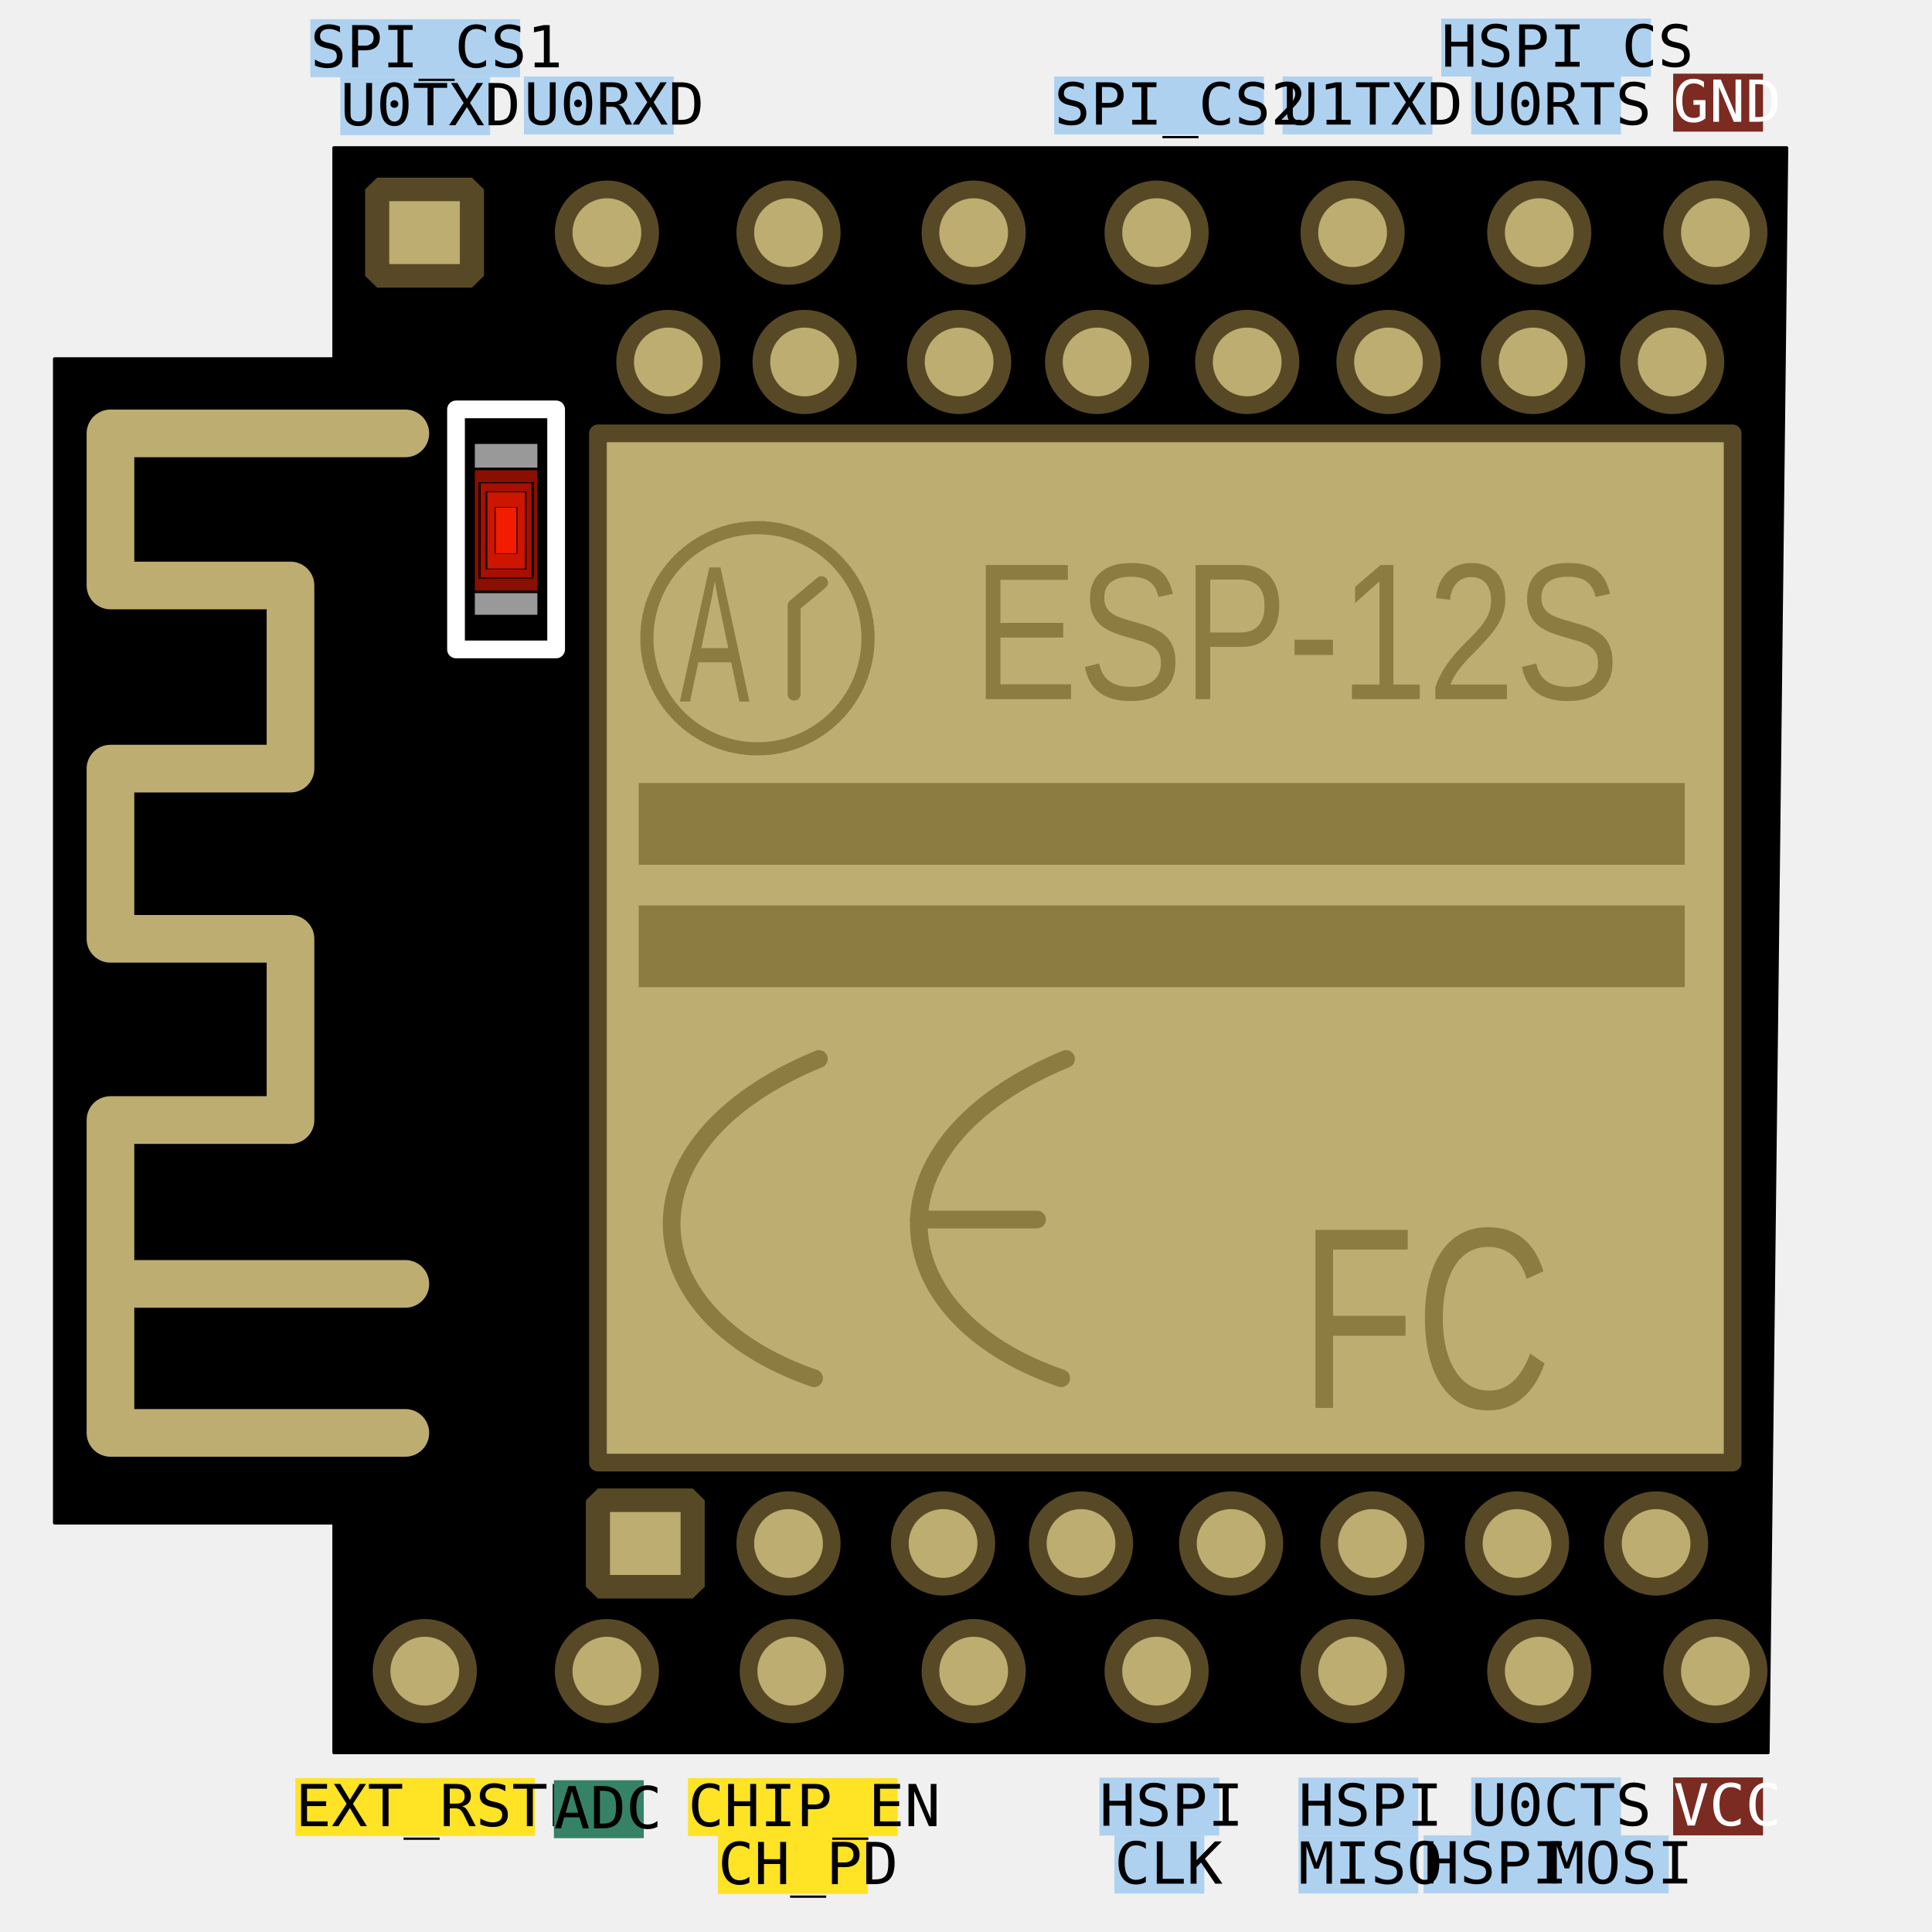
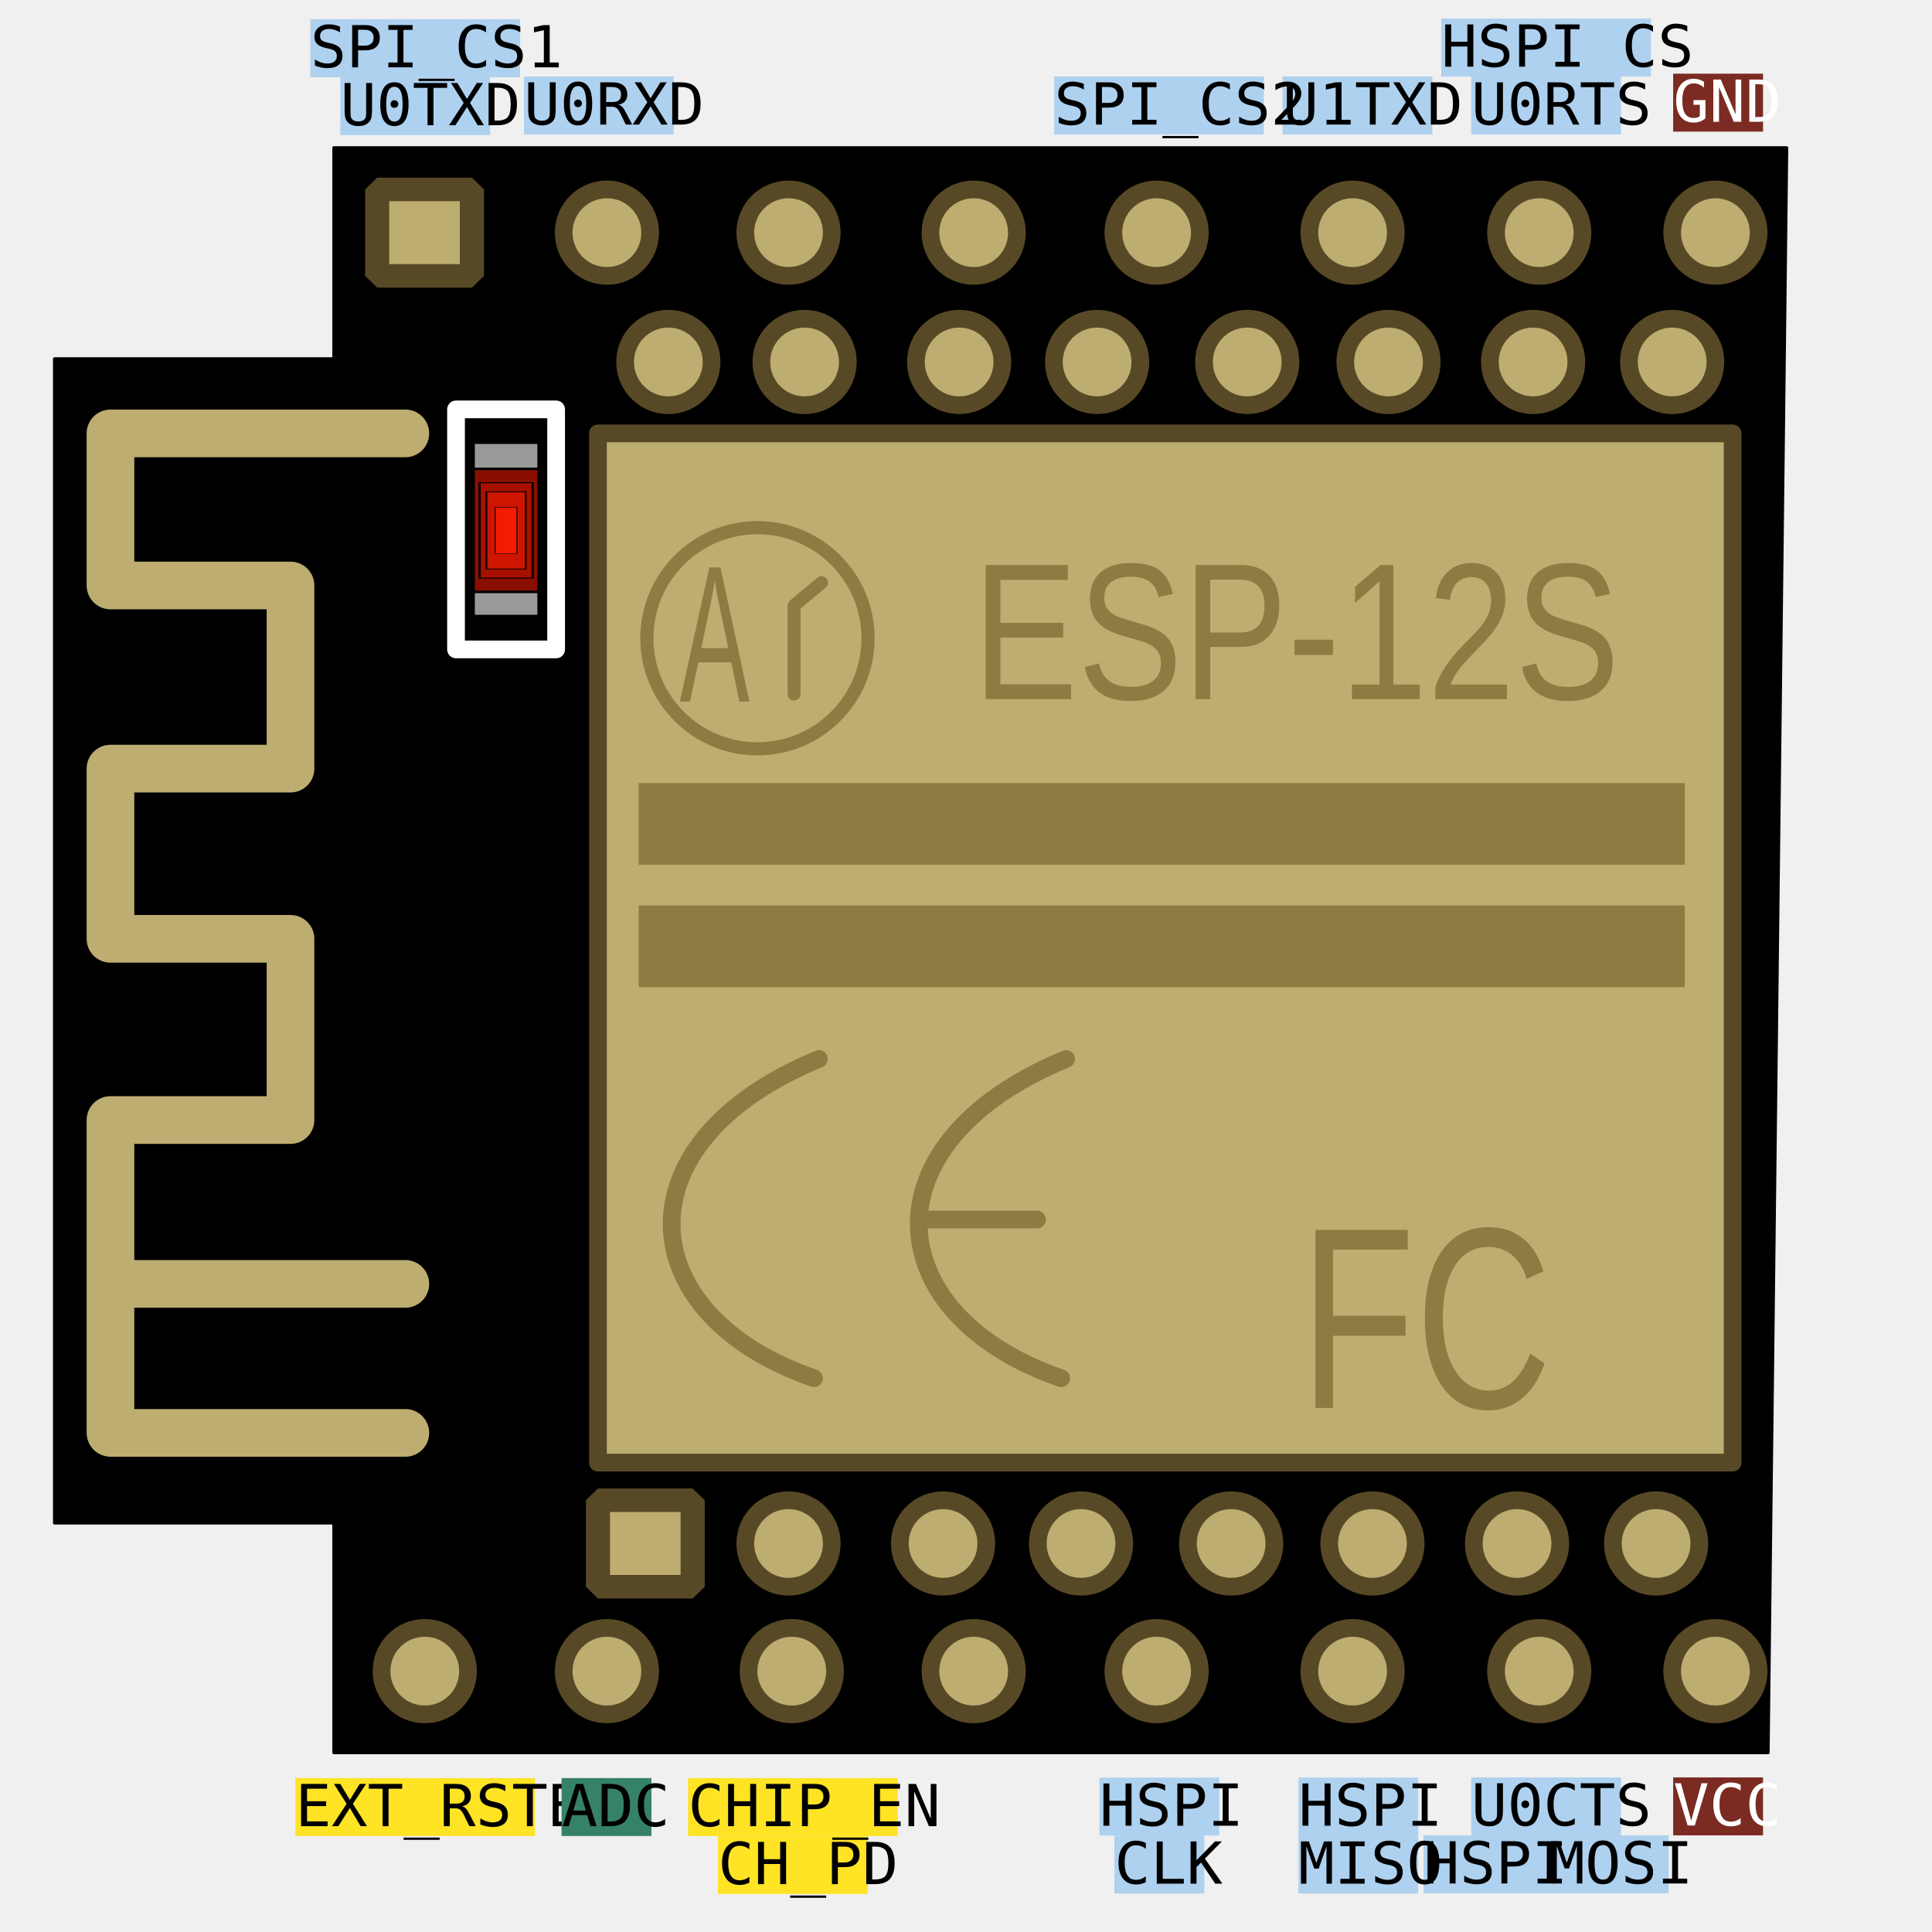
<svg xmlns="http://www.w3.org/2000/svg" width="100%" height="100%" viewBox="0 0 591 591" version="1.1" xml:space="preserve" style="fill-rule:evenodd;clip-rule:evenodd;stroke-linecap:round;stroke-linejoin:round;stroke-miterlimit:1.5;">
  <path id="pcb-outline" d="M540.834,536.119L546.531,45.22L102.157,45.22L102.157,109.787L16.701,109.787L16.701,465.855L102.157,465.855L102.157,536.119L540.834,536.119Z" style="stroke:black;stroke-width:1px;" />
  <g id="package">
    <rect id="package1" x="182.91" y="132.575" width="347.1" height="314.83" style="fill:rgb(189,173,113);stroke:rgb(88,73,38);stroke-width:5.42px;stroke-miterlimit:1.3;" />
    <g id="text">
      <g transform="matrix(0.73,0,0,1,107.364,0)">
        <text x="397.645px" y="430.685px" style="font-family:'ArialMT', 'Arial', sans-serif;font-size:79.168px;fill:rgb(140,124,65);">FC</text>
      </g>
      <g id="ce">
        <path d="M250.499,323.94C188.33,349.557 193.075,402.351 249.017,421.601" style="fill:none;stroke:rgb(140,124,65);stroke-width:5.42px;stroke-miterlimit:1.3;" />
        <g transform="matrix(1,0,0,1,75.6112,0)">
          <path d="M250.499,323.94C188.33,349.557 193.075,402.351 249.017,421.601" style="fill:none;stroke:rgb(140,124,65);stroke-width:5.42px;stroke-miterlimit:1.3;" />
        </g>
        <path d="M317.215,373.049L281.093,373.049" style="fill:none;stroke:rgb(140,124,65);stroke-width:5.42px;stroke-miterlimit:1.3;" />
      </g>
      <path d="M207.875,289.47L504.019,289.47" style="fill:none;stroke:rgb(140,124,65);stroke-width:25px;stroke-linecap:square;stroke-miterlimit:1.3;stroke-dasharray:0,1.25,0,0;stroke-dashoffset:25;" />
      <g transform="matrix(1,0,0,1,0,-37.435)">
        <path d="M207.875,289.47L504.019,289.47" style="fill:none;stroke:rgb(140,124,65);stroke-width:25px;stroke-linecap:square;stroke-miterlimit:1.3;stroke-dasharray:0,1.25,0,0;stroke-dashoffset:25;" />
      </g>
      <g transform="matrix(0.607722,0,0,0.753337,55.9379,-110.579)">
        <text x="397.645px" y="430.685px" style="font-family:'ArialMT', 'Arial', sans-serif;font-size:79.168px;fill:rgb(140,124,65);">ESP-12S</text>
      </g>
      <g id="logo">
        <g transform="matrix(0.405055,0,0,0.753337,46.8541,-109.851)">
          <text x="397.645px" y="430.685px" style="font-family:'ArialMT', 'Arial', sans-serif;font-size:79.168px;fill:rgb(140,124,65);">A</text>
        </g>
        <path d="M242.911,212.359L242.911,185.246L251.426,178.124" style="fill:none;stroke:rgb(140,124,65);stroke-width:3.96px;stroke-miterlimit:1.3;stroke-dasharray:0,0.2,0,0;stroke-dashoffset:3.96;" />
        <circle cx="231.706" cy="195.242" r="33.794" style="fill:none;stroke:rgb(140,124,65);stroke-width:3.96px;stroke-linecap:square;stroke-miterlimit:1.3;stroke-dasharray:0,0.2,0,0;stroke-dashoffset:3.96;" />
      </g>
    </g>
  </g>
  <path id="antenna" d="M123.996,132.575L33.792,132.575L33.792,179.101L88.864,179.101L88.864,235.123L33.792,235.123L33.792,287.19L88.864,287.19L88.864,342.622L33.792,342.622L33.792,438.319L123.996,438.319L33.792,438.319L33.792,392.743L123.996,392.743" style="fill:none;stroke:rgb(189,173,113);stroke-width:14.58px;" />
  <g id="LED">
    <rect x="139.498" y="125.235" width="30.621" height="73.421" style="fill:none;stroke:white;stroke-width:5.42px;stroke-miterlimit:1.3;" />
    <g id="LED-2" transform="matrix(8.36682e-17,1.36641,-1.48903,9.11766e-17,2499.14,-1924.95)">
      <g id="pin" transform="matrix(2.55719e-16,1.48744,-1.03538,3.69017e-16,75.8828,5243.66)">
        <rect x="-2471.55" y="-1420.67" width="9.436" height="37.744" style="fill:rgb(153,153,153);stroke:black;stroke-width:0.8px;stroke-linecap:butt;stroke-linejoin:miter;stroke-miterlimit:4;" />
      </g>
      <g id="pin1" transform="matrix(3.04706e-16,1.48744,-0.729174,2.82274e-16,505.351,5243.66)">
        <rect x="-2471.55" y="-1420.67" width="9.436" height="37.744" style="fill:rgb(139,15,0);stroke:black;stroke-width:0.8px;stroke-linecap:butt;stroke-linejoin:miter;stroke-miterlimit:4;" />
      </g>
      <g id="pin2" transform="matrix(2.37311e-16,1.15701,-0.5658,2.19206e-16,734.368,4428.54)">
        <rect x="-2471.55" y="-1420.67" width="9.436" height="37.744" style="fill:rgb(167,15,0);stroke:black;stroke-width:0.39px;stroke-linecap:butt;stroke-linejoin:miter;stroke-miterlimit:4;" />
      </g>
      <g id="pin3" transform="matrix(1.66536e-16,0.853707,-0.457915,1.72254e-16,885.603,3680.35)">
        <rect x="-2471.55" y="-1420.67" width="9.436" height="37.744" style="fill:rgb(205,21,0);stroke:black;stroke-width:0.39px;stroke-linecap:butt;stroke-linejoin:miter;stroke-miterlimit:4;" />
      </g>
      <g id="pin4" transform="matrix(8.81494e-17,0.473489,-0.273874,1.0071e-16,1143.59,2742.42)">
        <rect x="-2471.55" y="-1420.67" width="9.436" height="37.744" style="fill:rgb(243,27,0);stroke:black;stroke-width:0.39px;stroke-linecap:butt;stroke-linejoin:miter;stroke-miterlimit:4;" />
      </g>
    </g>
  </g>
  <g id="inner">
    <g>
      <g transform="matrix(1.38265e-16,2.25805,-2.31443,1.41718e-16,878.421,-402.465)">
        <rect x="381.477" y="287.99" width="11.716" height="12.521" style="fill:rgb(189,173,113);stroke:rgb(88,73,38);stroke-width:3.19px;stroke-linecap:square;stroke-linejoin:miter;stroke-miterlimit:1.414;" />
      </g>
      <g transform="matrix(1,0,0,1,55.0408,400.991)">
        <circle cx="186.171" cy="71.164" r="13.228" style="fill:rgb(189,173,113);stroke:rgb(88,73,38);stroke-width:5.42px;stroke-miterlimit:1.3;" />
      </g>
      <g transform="matrix(1,0,0,1,102.311,400.991)">
        <circle cx="186.171" cy="71.164" r="13.228" style="fill:rgb(189,173,113);stroke:rgb(88,73,38);stroke-width:5.42px;stroke-miterlimit:1.3;" />
      </g>
      <g transform="matrix(1,0,0,1,144.517,400.991)">
        <circle cx="186.171" cy="71.164" r="13.228" style="fill:rgb(189,173,113);stroke:rgb(88,73,38);stroke-width:5.42px;stroke-miterlimit:1.3;" />
      </g>
      <g transform="matrix(1,0,0,1,190.437,400.991)">
        <circle cx="186.171" cy="71.164" r="13.228" style="fill:rgb(189,173,113);stroke:rgb(88,73,38);stroke-width:5.42px;stroke-miterlimit:1.3;" />
      </g>
      <g transform="matrix(1,0,0,1,233.656,400.991)">
        <circle cx="186.171" cy="71.164" r="13.228" style="fill:rgb(189,173,113);stroke:rgb(88,73,38);stroke-width:5.42px;stroke-miterlimit:1.3;" />
      </g>
      <g transform="matrix(1,0,0,1,277.888,400.991)">
        <circle cx="186.171" cy="71.164" r="13.228" style="fill:rgb(189,173,113);stroke:rgb(88,73,38);stroke-width:5.42px;stroke-miterlimit:1.3;" />
      </g>
      <g transform="matrix(1,0,0,1,320.431,400.991)">
        <circle cx="186.171" cy="71.164" r="13.228" style="fill:rgb(189,173,113);stroke:rgb(88,73,38);stroke-width:5.42px;stroke-miterlimit:1.3;" />
      </g>
    </g>
    <g transform="matrix(1,0,0,1,4.91728,-361.429)">
      <g transform="matrix(1,0,0,1,55.0408,400.991)">
        <circle cx="186.171" cy="71.164" r="13.228" style="fill:rgb(189,173,113);stroke:rgb(88,73,38);stroke-width:5.42px;stroke-miterlimit:1.3;" />
      </g>
      <g transform="matrix(1,0,0,1,13.3605,400.991)">
        <circle cx="186.171" cy="71.164" r="13.228" style="fill:rgb(189,173,113);stroke:rgb(88,73,38);stroke-width:5.42px;stroke-miterlimit:1.3;" />
      </g>
      <g transform="matrix(1,0,0,1,102.311,400.991)">
        <circle cx="186.171" cy="71.164" r="13.228" style="fill:rgb(189,173,113);stroke:rgb(88,73,38);stroke-width:5.42px;stroke-miterlimit:1.3;" />
      </g>
      <g transform="matrix(1,0,0,1,144.517,400.991)">
        <circle cx="186.171" cy="71.164" r="13.228" style="fill:rgb(189,173,113);stroke:rgb(88,73,38);stroke-width:5.42px;stroke-miterlimit:1.3;" />
      </g>
      <g transform="matrix(1,0,0,1,190.437,400.991)">
        <circle cx="186.171" cy="71.164" r="13.228" style="fill:rgb(189,173,113);stroke:rgb(88,73,38);stroke-width:5.42px;stroke-miterlimit:1.3;" />
      </g>
      <g transform="matrix(1,0,0,1,233.656,400.991)">
        <circle cx="186.171" cy="71.164" r="13.228" style="fill:rgb(189,173,113);stroke:rgb(88,73,38);stroke-width:5.42px;stroke-miterlimit:1.3;" />
      </g>
      <g transform="matrix(1,0,0,1,277.888,400.991)">
        <circle cx="186.171" cy="71.164" r="13.228" style="fill:rgb(189,173,113);stroke:rgb(88,73,38);stroke-width:5.42px;stroke-miterlimit:1.3;" />
      </g>
      <g transform="matrix(1,0,0,1,320.431,400.991)">
        <circle cx="186.171" cy="71.164" r="13.228" style="fill:rgb(189,173,113);stroke:rgb(88,73,38);stroke-width:5.42px;stroke-miterlimit:1.3;" />
      </g>
    </g>
  </g>
  <g id="outer">
    <g>
      <g transform="matrix(1.38265e-16,2.25805,-2.31443,1.41718e-16,810.892,-803.456)">
        <rect x="381.477" y="287.99" width="11.716" height="12.521" style="fill:rgb(189,173,113);stroke:rgb(88,73,38);stroke-width:3.19px;stroke-linecap:square;stroke-linejoin:miter;stroke-miterlimit:1.414;" />
      </g>
      <g transform="matrix(1,0,0,1,55.0408,0)">
        <circle cx="186.171" cy="71.164" r="13.228" style="fill:rgb(189,173,113);stroke:rgb(88,73,38);stroke-width:5.42px;stroke-miterlimit:1.3;" />
      </g>
      <g transform="matrix(1,0,0,1,-0.516073,0)">
        <circle cx="186.171" cy="71.164" r="13.228" style="fill:rgb(189,173,113);stroke:rgb(88,73,38);stroke-width:5.42px;stroke-miterlimit:1.3;" />
      </g>
      <g transform="matrix(1,0,0,1,111.675,0)">
        <circle cx="186.171" cy="71.164" r="13.228" style="fill:rgb(189,173,113);stroke:rgb(88,73,38);stroke-width:5.42px;stroke-miterlimit:1.3;" />
      </g>
      <g transform="matrix(1,0,0,1,167.637,0)">
        <circle cx="186.171" cy="71.164" r="13.228" style="fill:rgb(189,173,113);stroke:rgb(88,73,38);stroke-width:5.42px;stroke-miterlimit:1.3;" />
      </g>
      <g transform="matrix(1,0,0,1,227.59,0)">
        <circle cx="186.171" cy="71.164" r="13.228" style="fill:rgb(189,173,113);stroke:rgb(88,73,38);stroke-width:5.42px;stroke-miterlimit:1.3;" />
      </g>
      <g transform="matrix(1,0,0,1,284.689,0)">
        <circle cx="186.171" cy="71.164" r="13.228" style="fill:rgb(189,173,113);stroke:rgb(88,73,38);stroke-width:5.42px;stroke-miterlimit:1.3;" />
      </g>
      <g transform="matrix(1,0,0,1,338.576,0)">
        <circle cx="186.171" cy="71.164" r="13.228" style="fill:rgb(189,173,113);stroke:rgb(88,73,38);stroke-width:5.42px;stroke-miterlimit:1.3;" />
      </g>
    </g>
    <g>
      <g transform="matrix(1,0,0,1,56.0408,440.037)">
        <circle cx="186.171" cy="71.164" r="13.228" style="fill:rgb(189,173,113);stroke:rgb(88,73,38);stroke-width:5.42px;stroke-miterlimit:1.3;" />
      </g>
      <g transform="matrix(1,0,0,1,-0.516073,440.037)">
        <circle cx="186.171" cy="71.164" r="13.228" style="fill:rgb(189,173,113);stroke:rgb(88,73,38);stroke-width:5.42px;stroke-miterlimit:1.3;" />
      </g>
      <g transform="matrix(1,0,0,1,-56.2277,440.037)">
        <circle cx="186.171" cy="71.164" r="13.228" style="fill:rgb(189,173,113);stroke:rgb(88,73,38);stroke-width:5.42px;stroke-miterlimit:1.3;" />
      </g>
      <g transform="matrix(1,0,0,1,111.675,440.037)">
        <circle cx="186.171" cy="71.164" r="13.228" style="fill:rgb(189,173,113);stroke:rgb(88,73,38);stroke-width:5.42px;stroke-miterlimit:1.3;" />
      </g>
      <g transform="matrix(1,0,0,1,167.637,440.037)">
        <circle cx="186.171" cy="71.164" r="13.228" style="fill:rgb(189,173,113);stroke:rgb(88,73,38);stroke-width:5.42px;stroke-miterlimit:1.3;" />
      </g>
      <g transform="matrix(1,0,0,1,227.59,440.037)">
        <circle cx="186.171" cy="71.164" r="13.228" style="fill:rgb(189,173,113);stroke:rgb(88,73,38);stroke-width:5.42px;stroke-miterlimit:1.3;" />
      </g>
      <g transform="matrix(1,0,0,1,284.689,440.037)">
        <circle cx="186.171" cy="71.164" r="13.228" style="fill:rgb(189,173,113);stroke:rgb(88,73,38);stroke-width:5.42px;stroke-miterlimit:1.3;" />
      </g>
      <g transform="matrix(1,0,0,1,338.576,440.037)">
        <circle cx="186.171" cy="71.164" r="13.228" style="fill:rgb(189,173,113);stroke:rgb(88,73,38);stroke-width:5.42px;stroke-miterlimit:1.3;" />
      </g>
    </g>
  </g>
  <g id="text-bottom" transform="matrix(1,0,0,1,0,538.036)">
    <g transform="matrix(0.317125,0,0,0.223895,298.111,17.37)">
      <rect x="479.097" y="-52.229" width="144.481" height="79.168" style="fill:rgb(174,209,239);" />
      <rect x="433.098" y="26.939" width="236.479" height="79.168" style="fill:rgb(174,209,239);" />
      <g transform="matrix(0.73,0,0,1,129.356,0)">
        <text x="479.097px" y="13.48px" style="font-family:'UbuntuMono-Regular', 'Ubuntu Mono', monospace;font-size:79.168px;">U0CTS</text>
      </g>
      <g transform="matrix(0.73,0,0,1,116.936,0)">
        <text x="433.098px" y="92.648px" style="font-family:'UbuntuMono-Regular', 'Ubuntu Mono', monospace;font-size:79.168px;">HSPI</text>
      </g>
      <g transform="matrix(0.73,0,0,1,149.578,0)">
        <text x="553.993px" y="92.648px" style="font-family:'UbuntuMono-Regular', 'Ubuntu Mono', monospace;font-size:79.168px;">MOSI</text>
      </g>
    </g>
    <g transform="matrix(0.317125,0,0,0.223895,240.681,17.4335)">
      <rect x="493.545" y="-52.229" width="115.585" height="79.168" style="fill:rgb(174,209,239);" />
      <rect x="493.545" y="26.939" width="115.585" height="79.168" style="fill:rgb(174,209,239);" />
      <g transform="matrix(0.73,0,0,1,133.257,0)">
        <text x="493.545px" y="13.48px" style="font-family:'UbuntuMono-Regular', 'Ubuntu Mono', monospace;font-size:79.168px;">HSPI</text>
      </g>
      <g transform="matrix(0.73,0,0,1,133.257,0)">
        <text x="493.545px" y="92.648px" style="font-family:'UbuntuMono-Regular', 'Ubuntu Mono', monospace;font-size:79.168px;">MISO</text>
      </g>
    </g>
    <g transform="matrix(0.317125,0,0,0.223895,-47.8356,17.5753)">
      <rect x="435.753" y="-52.229" width="231.169" height="79.168" style="fill:rgb(255,227,37);" />
      <g transform="matrix(0.73,0,0,1,117.653,0)">
        <text x="435.753px" y="13.48px" style="font-family:'UbuntuMono-Regular', 'Ubuntu Mono', monospace;font-size:79.168px;">EXT_RSTB</text>
      </g>
    </g>
    <g transform="matrix(0.317125,0,0,0.223895,67.6943,17.5753)">
      <rect x="450.201" y="-52.229" width="202.273" height="79.168" style="fill:rgb(255,227,37);" />
      <rect x="479.097" y="26.939" width="144.481" height="79.168" style="fill:rgb(255,227,37);" />
      <g transform="matrix(0.73,0,0,1,121.554,0)">
        <text x="450.201px" y="13.48px" style="font-family:'UbuntuMono-Regular', 'Ubuntu Mono', monospace;font-size:79.168px;">CHIP_EN</text>
      </g>
      <g transform="matrix(0.73,0,0,1,129.356,0)">
        <text x="479.097px" y="92.648px" style="font-family:'UbuntuMono-Regular', 'Ubuntu Mono', monospace;font-size:79.168px;">CH_PD</text>
      </g>
    </g>
-     <g transform="matrix(0.317125,0,0,0.223895,8.33973,18.2282)">
+     <g transform="matrix(0.317125,0,0,0.223895,10.6868,17.5753)">
      <rect x="507.993" y="-52.229" width="86.689" height="79.168" style="fill:rgb(54,130,103);" />
      <g transform="matrix(0.73,0,0,1,137.158,0)">
        <text x="507.993px" y="13.48px" style="font-family:'UbuntuMono-Regular', 'Ubuntu Mono', monospace;font-size:79.168px;">ADC</text>
      </g>
    </g>
    <g transform="matrix(0.317125,0,0,0.223895,179.803,17.4335)">
      <rect x="493.545" y="-52.229" width="115.585" height="79.168" style="fill:rgb(174,209,239);" />
      <rect x="507.993" y="26.939" width="86.689" height="79.168" style="fill:rgb(174,209,239);" />
      <g transform="matrix(0.73,0,0,1,133.257,0)">
        <text x="493.545px" y="13.48px" style="font-family:'UbuntuMono-Regular', 'Ubuntu Mono', monospace;font-size:79.168px;">HSPI</text>
      </g>
      <g transform="matrix(0.73,0,0,1,137.158,0)">
        <text x="507.993px" y="92.648px" style="font-family:'UbuntuMono-Regular', 'Ubuntu Mono', monospace;font-size:79.168px;">CLK</text>
      </g>
    </g>
    <g transform="matrix(0.317125,0,0,0.223895,350.725,17.37)">
      <rect x="507.993" y="-52.229" width="86.689" height="79.168" style="fill:rgb(123,43,33);" />
      <g transform="matrix(0.73,0,0,1,137.158,0)">
        <text x="507.993px" y="13.48px" style="font-family:'UbuntuMono-Regular', 'Ubuntu Mono', monospace;font-size:79.168px;fill:white;">VCC</text>
      </g>
    </g>
  </g>
  <g id="text-upper">
    <g transform="matrix(0.317125,0,0,0.223895,298.111,17.37)">
      <rect x="450.201" y="-52.229" width="202.273" height="79.168" style="fill:rgb(174,209,239);" />
      <rect x="479.097" y="26.939" width="144.481" height="79.168" style="fill:rgb(174,209,239);" />
      <g transform="matrix(0.73,0,0,1,121.554,0)">
        <text x="450.201px" y="13.48px" style="font-family:'UbuntuMono-Regular', 'Ubuntu Mono', monospace;font-size:79.168px;">HSPI CS</text>
      </g>
      <g transform="matrix(0.73,0,0,1,129.356,0)">
        <text x="479.097px" y="92.648px" style="font-family:'UbuntuMono-Regular', 'Ubuntu Mono', monospace;font-size:79.168px;">U0RTS</text>
      </g>
    </g>
    <g transform="matrix(0.317125,0,0,0.223895,240.404,35.0908)">
      <rect x="479.097" y="-52.229" width="144.481" height="79.168" style="fill:rgb(174,209,239);" />
      <g transform="matrix(0.73,0,0,1,129.356,0)">
        <text x="479.097px" y="13.48px" style="font-family:'UbuntuMono-Regular', 'Ubuntu Mono', monospace;font-size:79.168px;">U1TXD</text>
      </g>
    </g>
    <g transform="matrix(0.317125,0,0,0.223895,-47.8356,17.5753)">
      <rect x="450.201" y="-52.229" width="202.273" height="79.168" style="fill:rgb(174,209,239);" />
      <rect x="479.097" y="26.939" width="144.481" height="79.168" style="fill:rgb(174,209,239);" />
      <g transform="matrix(0.73,0,0,1,121.554,0)">
        <text x="450.201px" y="13.48px" style="font-family:'UbuntuMono-Regular', 'Ubuntu Mono', monospace;font-size:79.168px;">SPI_CS1</text>
      </g>
      <g transform="matrix(0.73,0,0,1,129.356,0)">
        <text x="479.097px" y="92.648px" style="font-family:'UbuntuMono-Regular', 'Ubuntu Mono', monospace;font-size:79.168px;">U0TXD</text>
      </g>
    </g>
    <g transform="matrix(0.317125,0,0,0.223895,8.33973,35.0908)">
      <rect x="479.097" y="-52.229" width="144.481" height="79.168" style="fill:rgb(174,209,239);" />
      <g transform="matrix(0.73,0,0,1,129.356,0)">
        <text x="479.097px" y="13.48px" style="font-family:'UbuntuMono-Regular', 'Ubuntu Mono', monospace;font-size:79.168px;">U0RXD</text>
      </g>
    </g>
    <g transform="matrix(0.317125,0,0,0.223895,179.709,35.0908)">
      <rect x="450.201" y="-52.229" width="202.273" height="79.168" style="fill:rgb(174,209,239);" />
      <g transform="matrix(0.73,0,0,1,121.554,0)">
        <text x="450.201px" y="13.48px" style="font-family:'UbuntuMono-Regular', 'Ubuntu Mono', monospace;font-size:79.168px;">SPI_CS2</text>
      </g>
    </g>
    <g transform="matrix(0.317125,0,0,0.223895,350.725,34.2326)">
      <rect x="507.993" y="-52.229" width="86.689" height="79.168" style="fill:rgb(123,43,33);" />
      <g transform="matrix(0.73,0,0,1,137.158,0)">
        <text x="507.993px" y="13.48px" style="font-family:'UbuntuMono-Regular', 'Ubuntu Mono', monospace;font-size:79.168px;fill:white;">GND</text>
      </g>
    </g>
  </g>
</svg>
